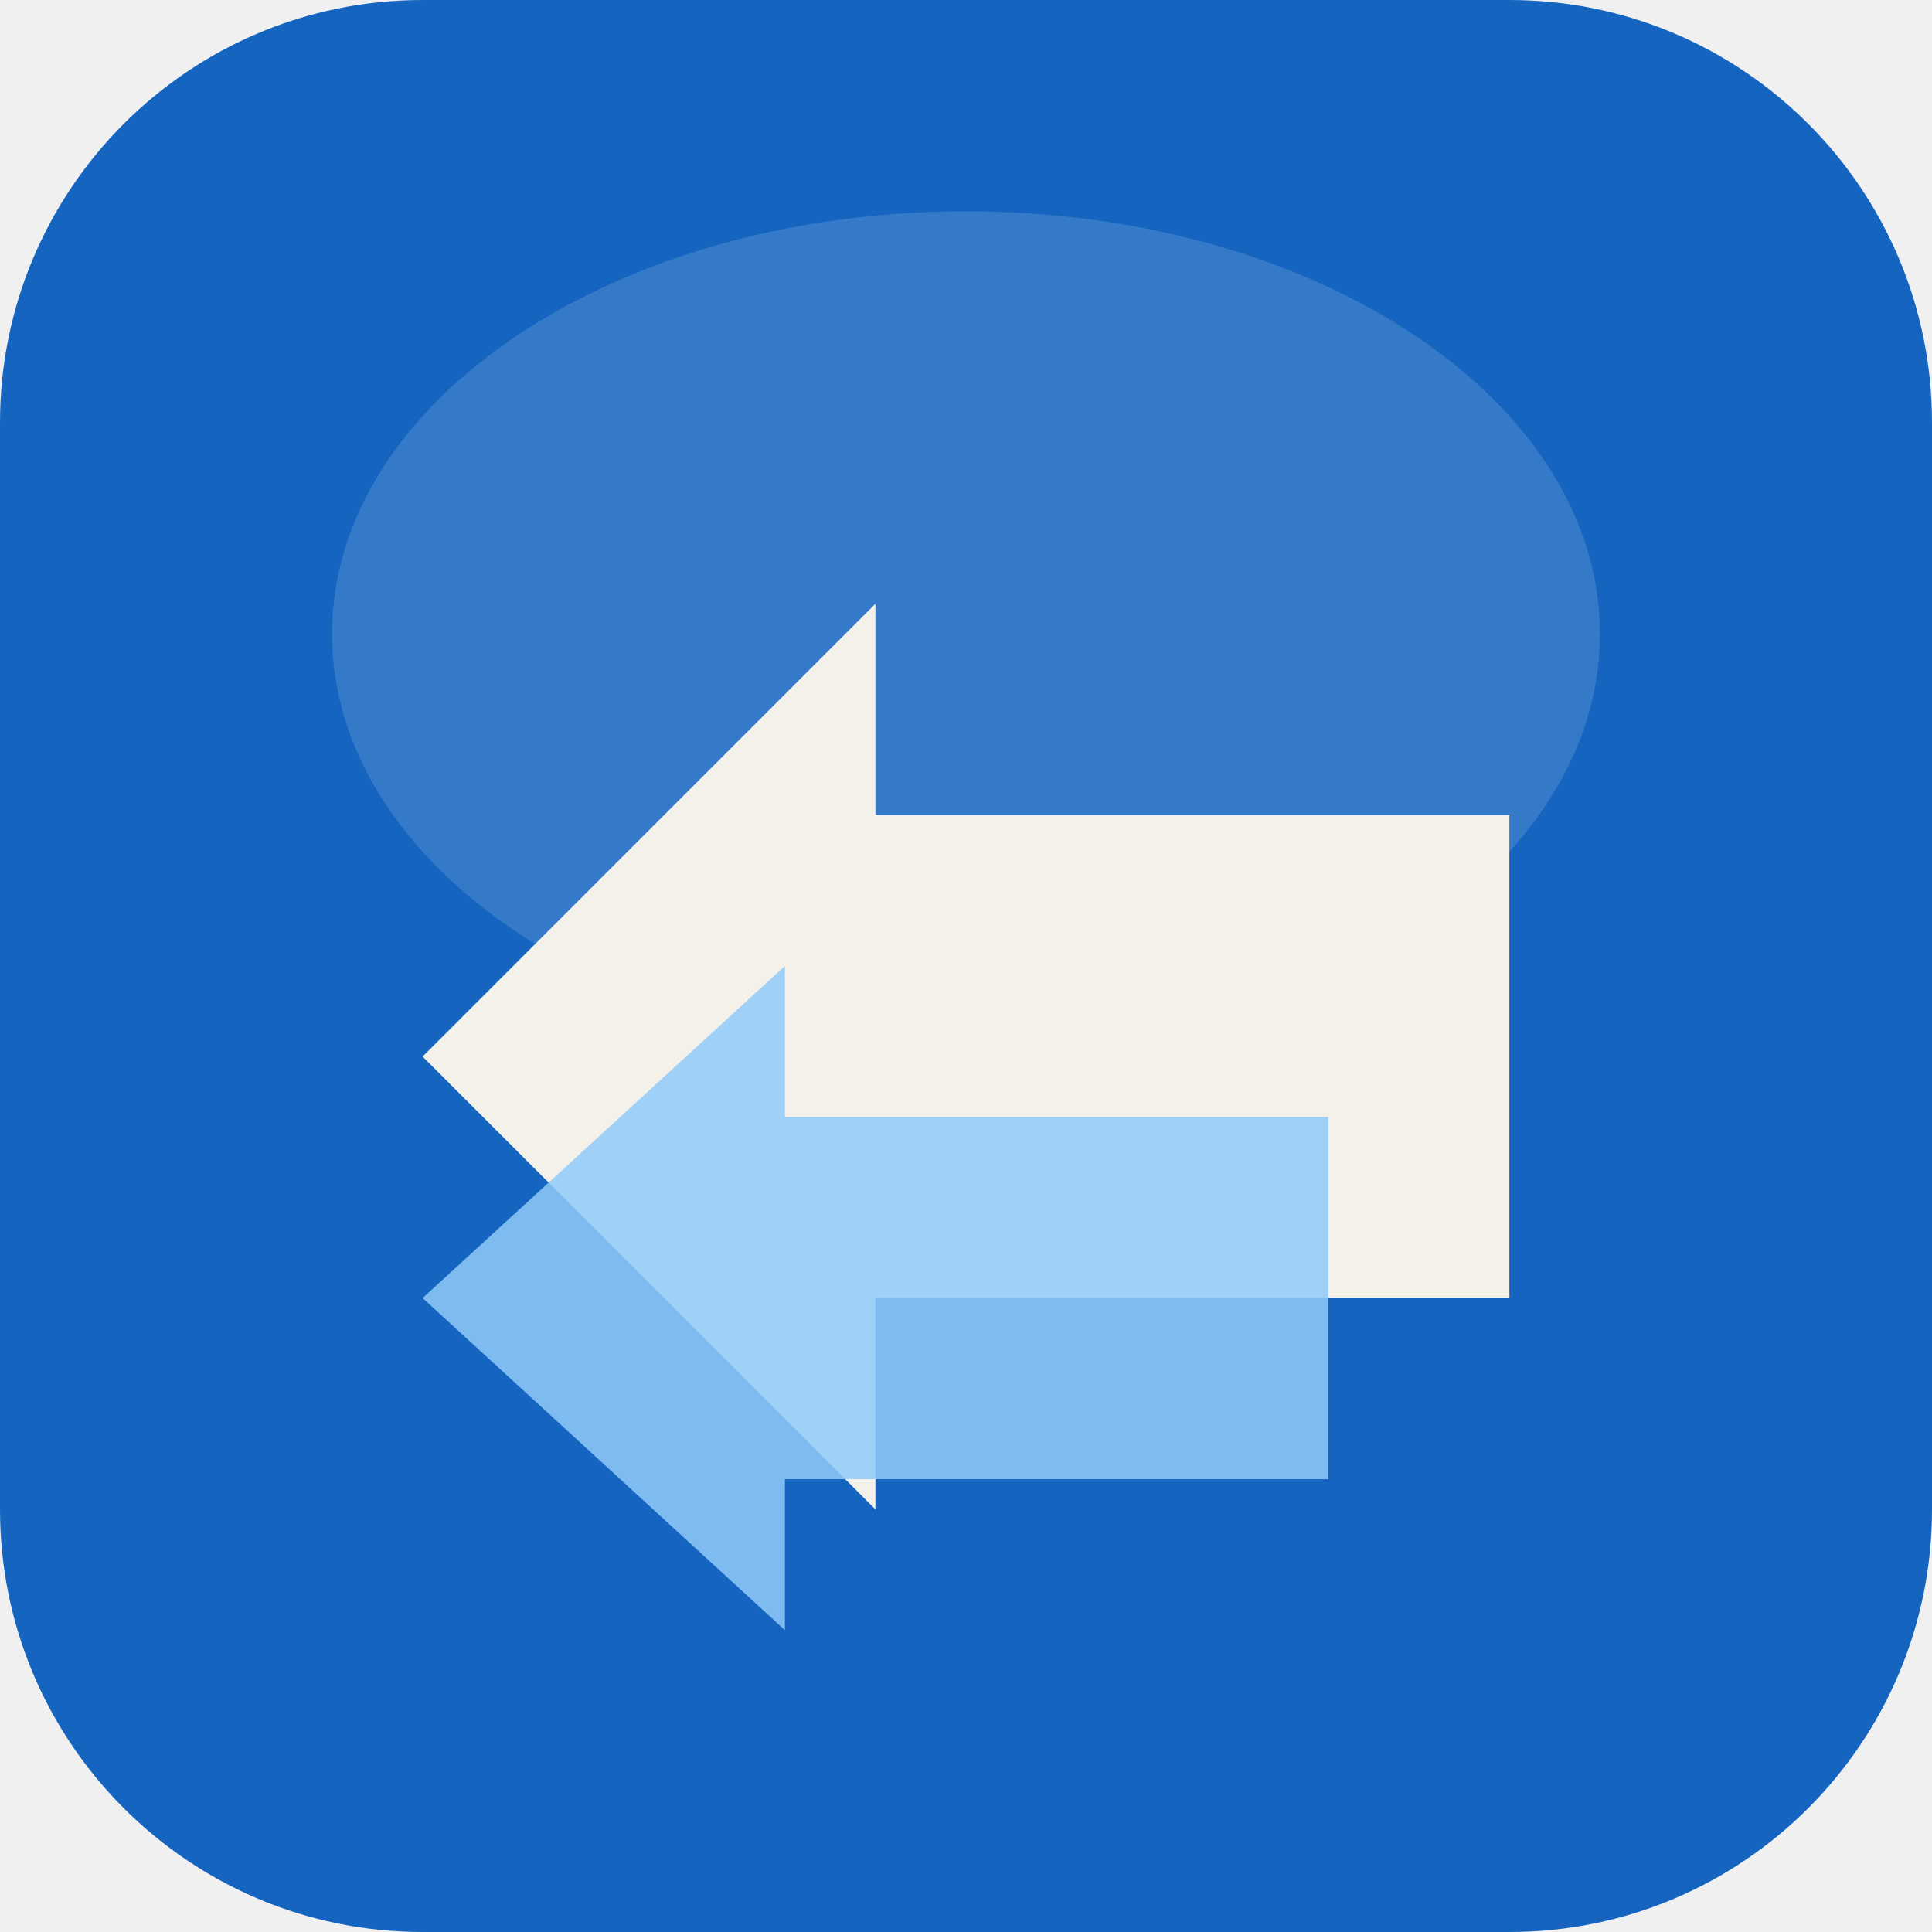
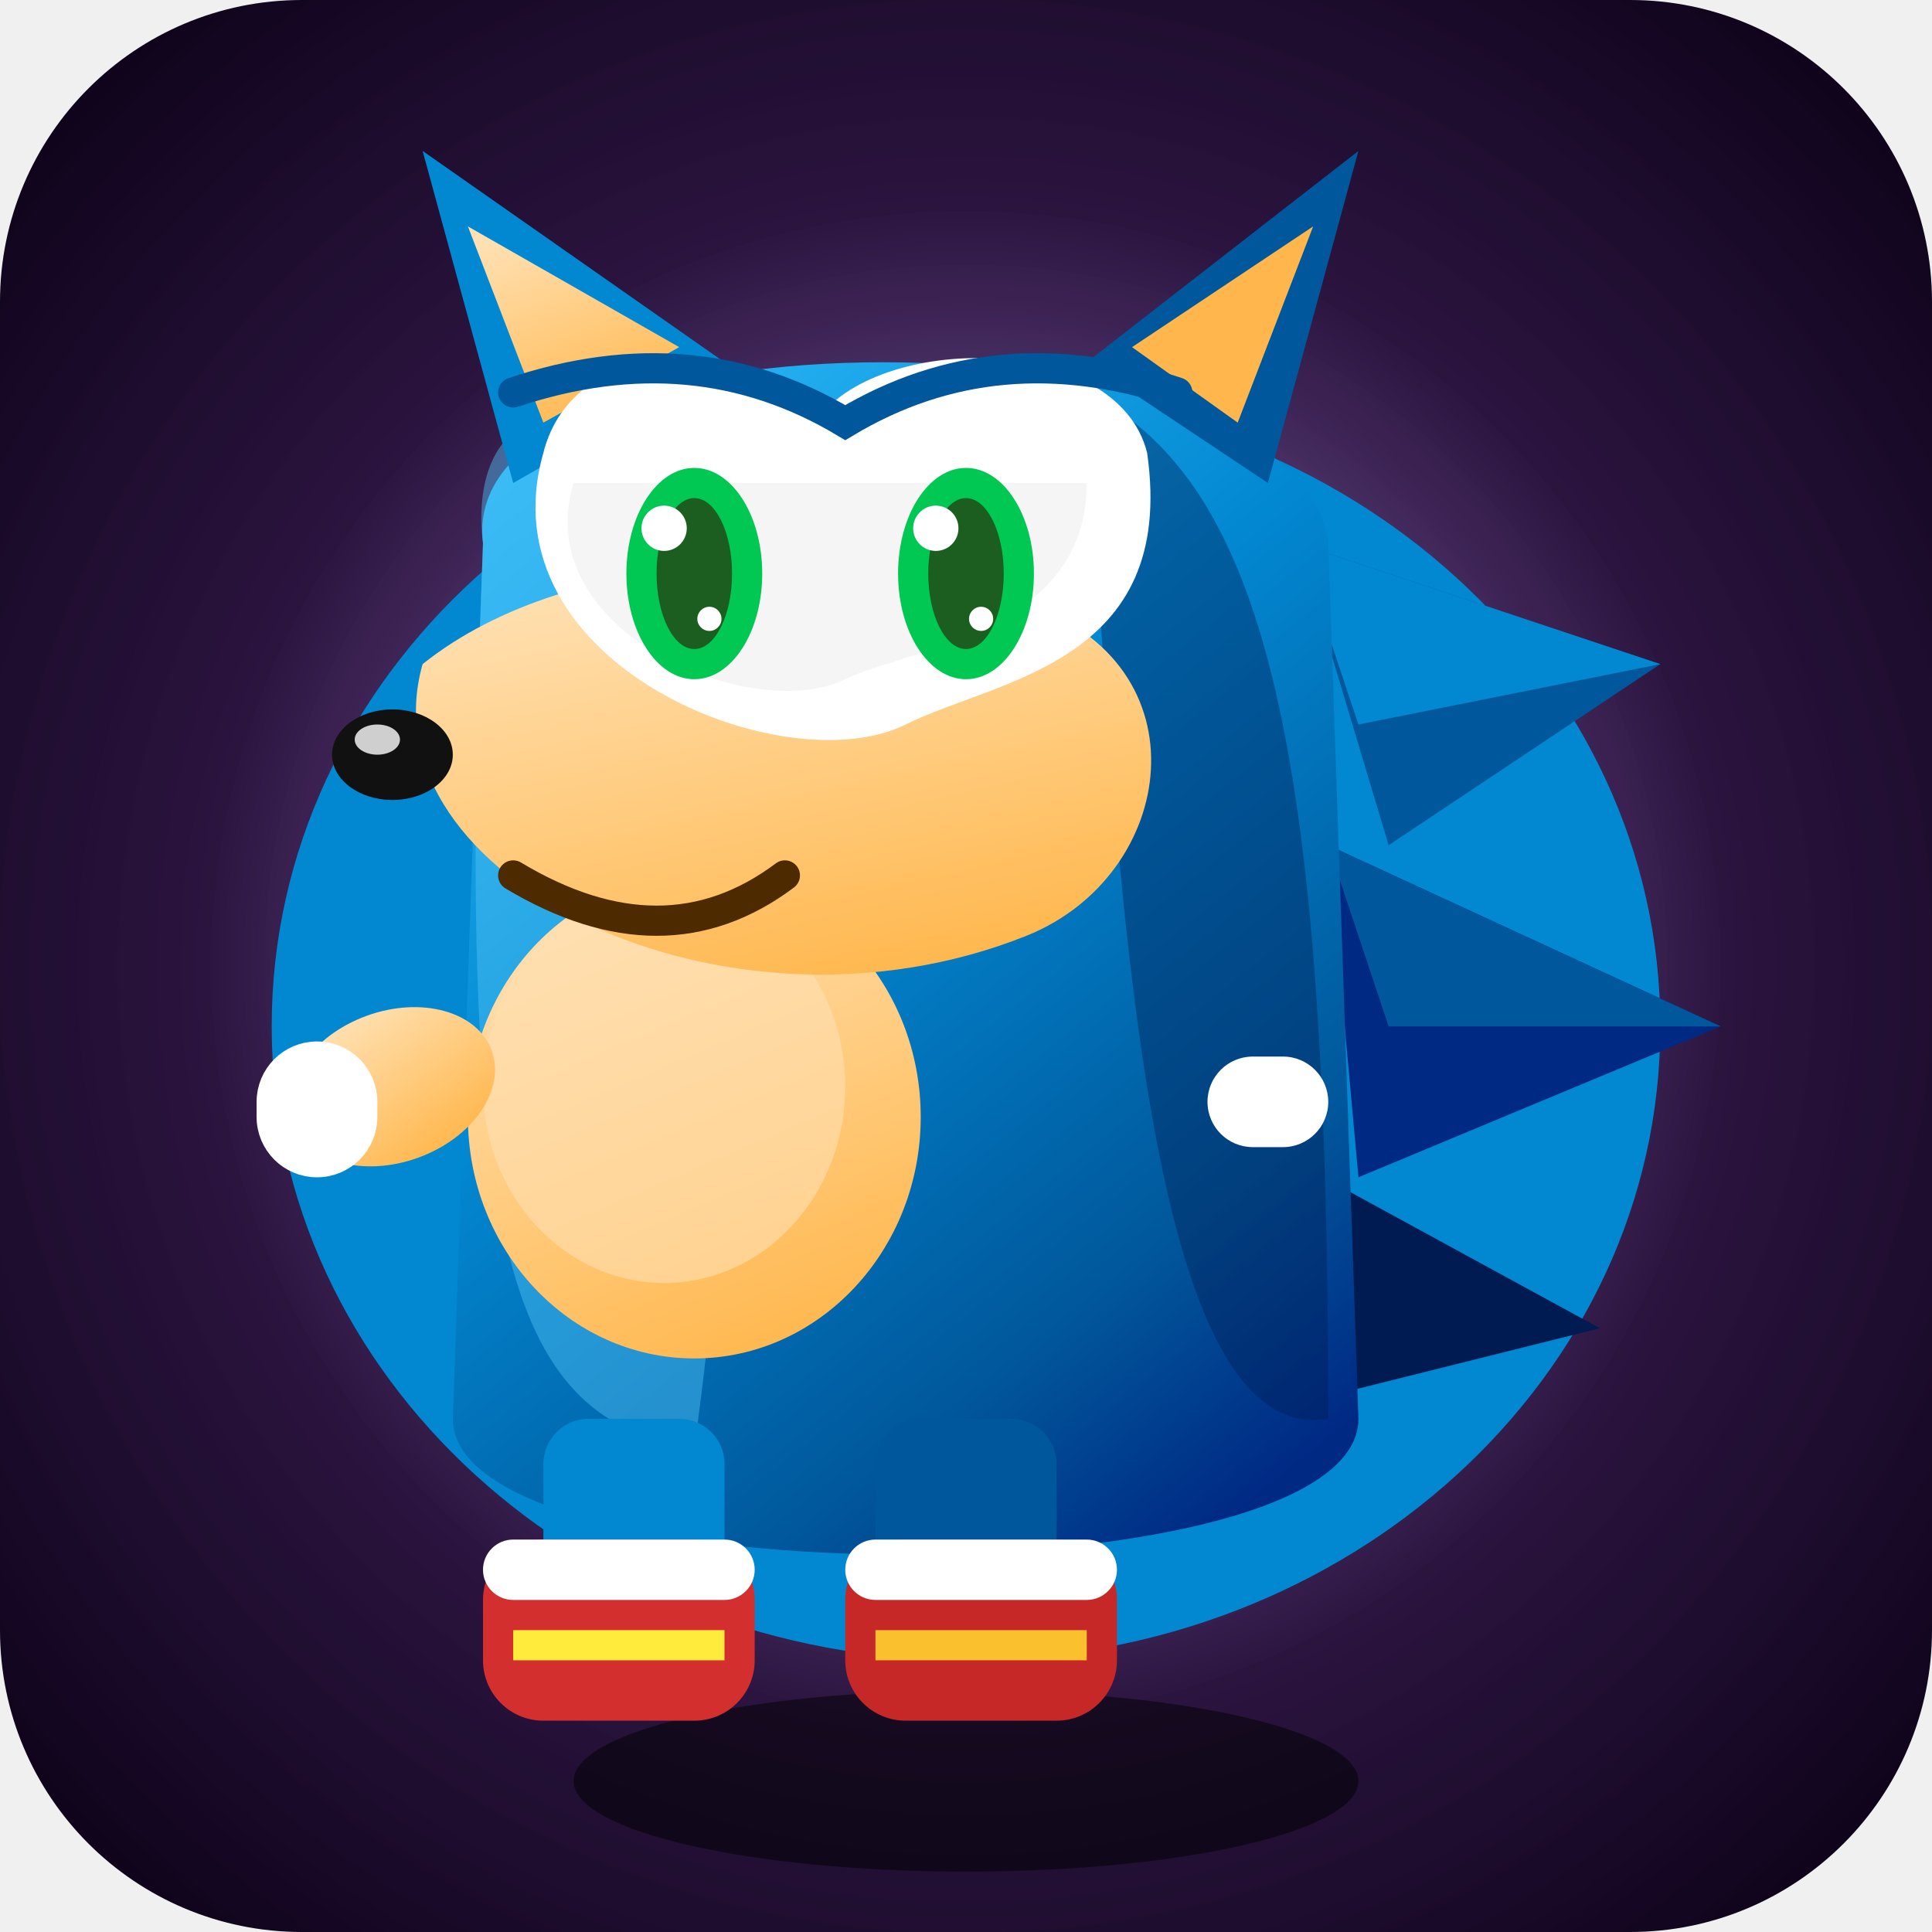
<svg xmlns="http://www.w3.org/2000/svg" viewBox="0 0 128 128" fill="none" aria-hidden="true">
+   <defs>
+     <radialGradient id="sonicBg" cx="50%" cy="50%" r="65%">
+       <stop offset="0%" stop-color="#4A148C" stop-opacity="0.5" />
+       <stop offset="60%" stop-color="#210936" stop-opacity="0.95" />
+       <stop offset="100%" stop-color="#0E031A" />
+     </radialGradient>
+     <linearGradient id="sonicBlue" x1="20%" y1="0%" x2="80%" y2="100%">
+       <stop offset="0%" stop-color="#29B6F6" />
+       <stop offset="40%" stop-color="#0288D1" />
+       <stop offset="80%" stop-color="#01579B" />
+       <stop offset="100%" stop-color="#002984" />
+     </linearGradient>
+     <linearGradient id="peachSkin" x1="30%" y1="0%" x2="70%" y2="100%">
+       <stop offset="0%" stop-color="#FFE0B2" />
+       <stop offset="50%" stop-color="#FFCC80" />
+       <stop offset="100%" stop-color="#FFB74D" />
+     </linearGradient>
+   </defs>
  <style>
-     .el { transform-box: fill-box; transform-origin: center; }
-     .bob { animation: bob 2.8s ease-in-out infinite; }
-     .sway { animation: sway 3.2s ease-in-out infinite; }
-     .sway-slow { animation: sway 4.4s ease-in-out infinite; }
-     .pulse { animation: pulse 2.4s ease-in-out infinite; }
-     .spin { animation: spin 12s linear infinite; }
-     .spin-rev { animation: spin 16s linear infinite reverse; }
-     .dash { animation: dash 1.6s ease-in-out infinite; }
-     .wag { animation: wag 1.1s ease-in-out infinite; }
-     .wag-opp { animation: wag 1.1s ease-in-out infinite reverse; }
-     .twitch { animation: twitch 2.6s ease-in-out infinite; }
-     .twitch-d { animation: twitch 2.6s ease-in-out infinite; animation-delay: .18s; }
-     .flicker { animation: flicker 1.4s ease-in-out infinite; }
-     .wave { animation: wave 2.2s ease-in-out infinite; }
-     .floaty { animation: floaty 3.6s ease-in-out infinite; }
-     .blink { animation: blink 3.8s steps(1, end) infinite; }
-     .spark { animation: spark 2s ease-in-out infinite; }
-     .flash { animation: flash 2.8s ease-in-out infinite; }
-     .swim { animation: swim 2.4s ease-in-out infinite; }
-     .drip { animation: drip 2.6s ease-in-out infinite; }
-     .halo { opacity: .14; animation: halo 2.8s ease-in-out infinite; pointer-events: none; }
-     @keyframes halo { 0%,100% { opacity: .14; } 50% { opacity: .32; } }
-     @keyframes bob { 0%,100% { transform: translateY(0); } 50% { transform: translateY(-3px); } }
-     @keyframes sway { 0%,100% { transform: rotate(-3deg); } 50% { transform: rotate(3deg); } }
-     @keyframes pulse { 0%,100% { transform: scale(1); opacity: 1; } 50% { transform: scale(1.08); opacity: .85; } }
-     @keyframes spin { to { transform: rotate(360deg); } }
-     @keyframes dash { 0%,100% { transform: translateX(-3px); } 50% { transform: translateX(4px); } }
-     @keyframes wag { 0%,100% { transform: rotate(-10deg); } 50% { transform: rotate(10deg); } }
-     @keyframes twitch { 0%,86%,100% { transform: rotate(0); } 90% { transform: rotate(-8deg); } 94% { transform: rotate(6deg); } }
-     @keyframes flicker { 0%,100% { transform: scaleY(1) translateY(0); } 40% { transform: scaleY(1.08) translateY(-2px); } 70% { transform: scaleY(.96) translateY(1px); } }
-     @keyframes wave { 0%,100% { transform: translateX(0); } 50% { transform: translateX(4px); } }
-     @keyframes floaty { 0%,100% { transform: translateY(0); } 50% { transform: translateY(-5px); } }
-     @keyframes blink { 0%,92%,100% { transform: scaleY(1); } 94%,96% { transform: scaleY(.12); } }
-     @keyframes spark { 0%,100% { transform: scale(1); opacity: 1; } 50% { transform: scale(1.25); opacity: .7; } }
-     @keyframes flash { 0%,72%,100% { opacity: 1; } 78% { opacity: .35; } 84% { opacity: 1; } }
-     @keyframes swim { 0%,100% { transform: translateY(0) rotate(-2deg); } 50% { transform: translateY(-3px) rotate(2deg); } }
-     @keyframes drip { 0%,100% { transform: translateY(0) scaleY(1); } 50% { transform: translateY(4px) scaleY(1.04); } }
-     @media (prefers-reduced-motion: reduce) {
-       .el, .halo { animation: none !important; }
-     }
- </style>
-   <rect width="128" height="128" rx="28" fill="#1565C0" />
-   <ellipse class="halo" cx="64" cy="42" rx="42" ry="28" fill="#ffffff" />
-   <g class="el dash">
-     <path d="M28 70 L58 40 L58 54 L100 54 L100 86 L58 86 L58 100 Z" fill="#F4F0EA" />
-     <path d="M28 86 L52 64 L52 74 L88 74 L88 98 L52 98 L52 108 Z" fill="#90CAF9" opacity="0.85" />
+     .el{transform-box:fill-box;transform-origin:center}
+     .bob{animation:bob 2.8s ease-in-out infinite}
+     .blink{animation:blink 3.8s steps(1,end) infinite}
+     .glow{animation:glow 3s ease-in-out infinite}
+     @keyframes bob{0%,100%{transform:translateY(0)}50%{transform:translateY(-3px)}}
+     @keyframes blink{0%,92%,100%{transform:scaleY(1)}95%,98%{transform:scaleY(.1)}}
+     @keyframes glow{0%,100%{opacity:.25}50%{opacity:.5}}
+     @media(prefers-reduced-motion:reduce){.el{animation:none!important}}
+   </style>
+   <rect width="128" height="128" rx="20" fill="url(#sonicBg)" />
+   <ellipse class="glow" cx="64" cy="68" rx="46" ry="42" fill="#0288D1" />
+   <g class="el bob">
+     <ellipse cx="64" cy="118" rx="26" ry="6" fill="#000000" opacity="0.5" />
+     <path d="M 86 36 L 110 44 L 92 56 Z" fill="#01579B" />
+     <path d="M 86 36 L 110 44 L 90 48 Z" fill="#0288D1" />
+     <path d="M 88 56 L 114 68 L 90 78 Z" fill="#002984" />
+     <path d="M 88 56 L 114 68 L 92 68 Z" fill="#01579B" />
+     <path d="M 84 76 L 106 88 L 82 94 Z" fill="#001B52" />
+     <path d="M 32 36 C 30 20, 86 20, 88 36 L 90 94 C 90 106, 30 106, 30 94 Z" fill="url(#sonicBlue)" />
+     <path d="M 32 36 C 30 20, 56 22, 46 96 C 34 94, 30 84, 32 36 Z" fill="#4FC3F7" opacity="0.45" />
+     <path d="M 72 26 C 84 32, 88 50, 88 94 C 76 96, 74 60, 72 26 Z" fill="#001B52" opacity="0.4" />
+     <path d="M 34 32 L 28 10 L 48 24 Z" fill="#0288D1" />
+     <path d="M 36 28 L 31 15 L 45 23 Z" fill="url(#peachSkin)" />
+     <path d="M 72 24 L 90 10 L 84 32 Z" fill="#01579B" />
+     <path d="M 75 23 L 87 15 L 82 28 Z" fill="#FFB74D" />
+     <ellipse cx="46" cy="74" rx="15" ry="16" fill="url(#peachSkin)" />
+     <ellipse cx="44" cy="72" rx="12" ry="13" fill="#FFE0B2" opacity="0.6" />
+     <path d="M 28 44 C 24 58, 48 70, 68 62 C 78 58, 80 44, 68 40 C 56 36, 38 36, 28 44 Z" fill="url(#peachSkin)" />
+     <ellipse cx="26" cy="50" rx="4" ry="3" fill="#111111" />
+     <ellipse cx="25" cy="49" rx="1.5" ry="1" fill="#FFFFFF" opacity="0.8" />
+     <path d="M 34 58 Q 44 64 52 58" stroke="#4E2A00" stroke-width="2" stroke-linecap="round" fill="none" />
+     <path d="M 36 30 C 32 44, 52 52, 60 48 C 66 45, 78 44, 76 30 C 74 22, 58 22, 54 28 C 50 22, 38 22, 36 30 Z" fill="#FFFFFF" />
+     <path d="M 38 32 C 35 42, 50 48, 56 45 C 60 43, 72 42, 72 32 Z" fill="#F5F5F5" />
+     <g class="el blink">
+       <ellipse cx="46" cy="38" rx="4.5" ry="7" fill="#00C853" />
+       <ellipse cx="46" cy="38" rx="2.5" ry="5" fill="#1B5E20" />
+       <circle cx="44" cy="35" r="1.5" fill="#FFFFFF" />
+       <circle cx="47" cy="41" r="0.8" fill="#FFFFFF" />
+       <ellipse cx="64" cy="38" rx="4.5" ry="7" fill="#00C853" />
+       <ellipse cx="64" cy="38" rx="2.5" ry="5" fill="#1B5E20" />
+       <circle cx="62" cy="35" r="1.5" fill="#FFFFFF" />
+       <circle cx="65" cy="41" r="0.8" fill="#FFFFFF" />
+     </g>
+     <path d="M 34 26 Q 46 22 56 28 Q 66 22 78 26" stroke="#01579B" stroke-width="2" fill="none" stroke-linecap="round" />
+     <ellipse cx="26" cy="72" rx="7" ry="5" transform="rotate(-20 26 72)" fill="url(#peachSkin)" />
+     <rect x="18" y="70" width="6" height="7" rx="3" stroke="#FFFFFF" stroke-width="2" fill="#FFFFFF" />
+     <rect x="80" y="70" width="8" height="6" rx="3" fill="#FFFFFF" />
+     <rect x="36" y="94" width="12" height="12" rx="3" fill="#0288D1" />
+     <rect x="32" y="102" width="18" height="12" rx="4" fill="#D32F2F" />
+     <rect x="32" y="102" width="18" height="4" rx="2" fill="#FFFFFF" />
+     <rect x="34" y="108" width="14" height="2" fill="#FFEB3B" />
+     <rect x="58" y="94" width="12" height="12" rx="3" fill="#01579B" />
+     <rect x="56" y="102" width="18" height="12" rx="4" fill="#C62828" />
+     <rect x="56" y="102" width="18" height="4" rx="2" fill="#FFFFFF" />
+     <rect x="58" y="108" width="14" height="2" fill="#FBC02D" />
  </g>
</svg>
